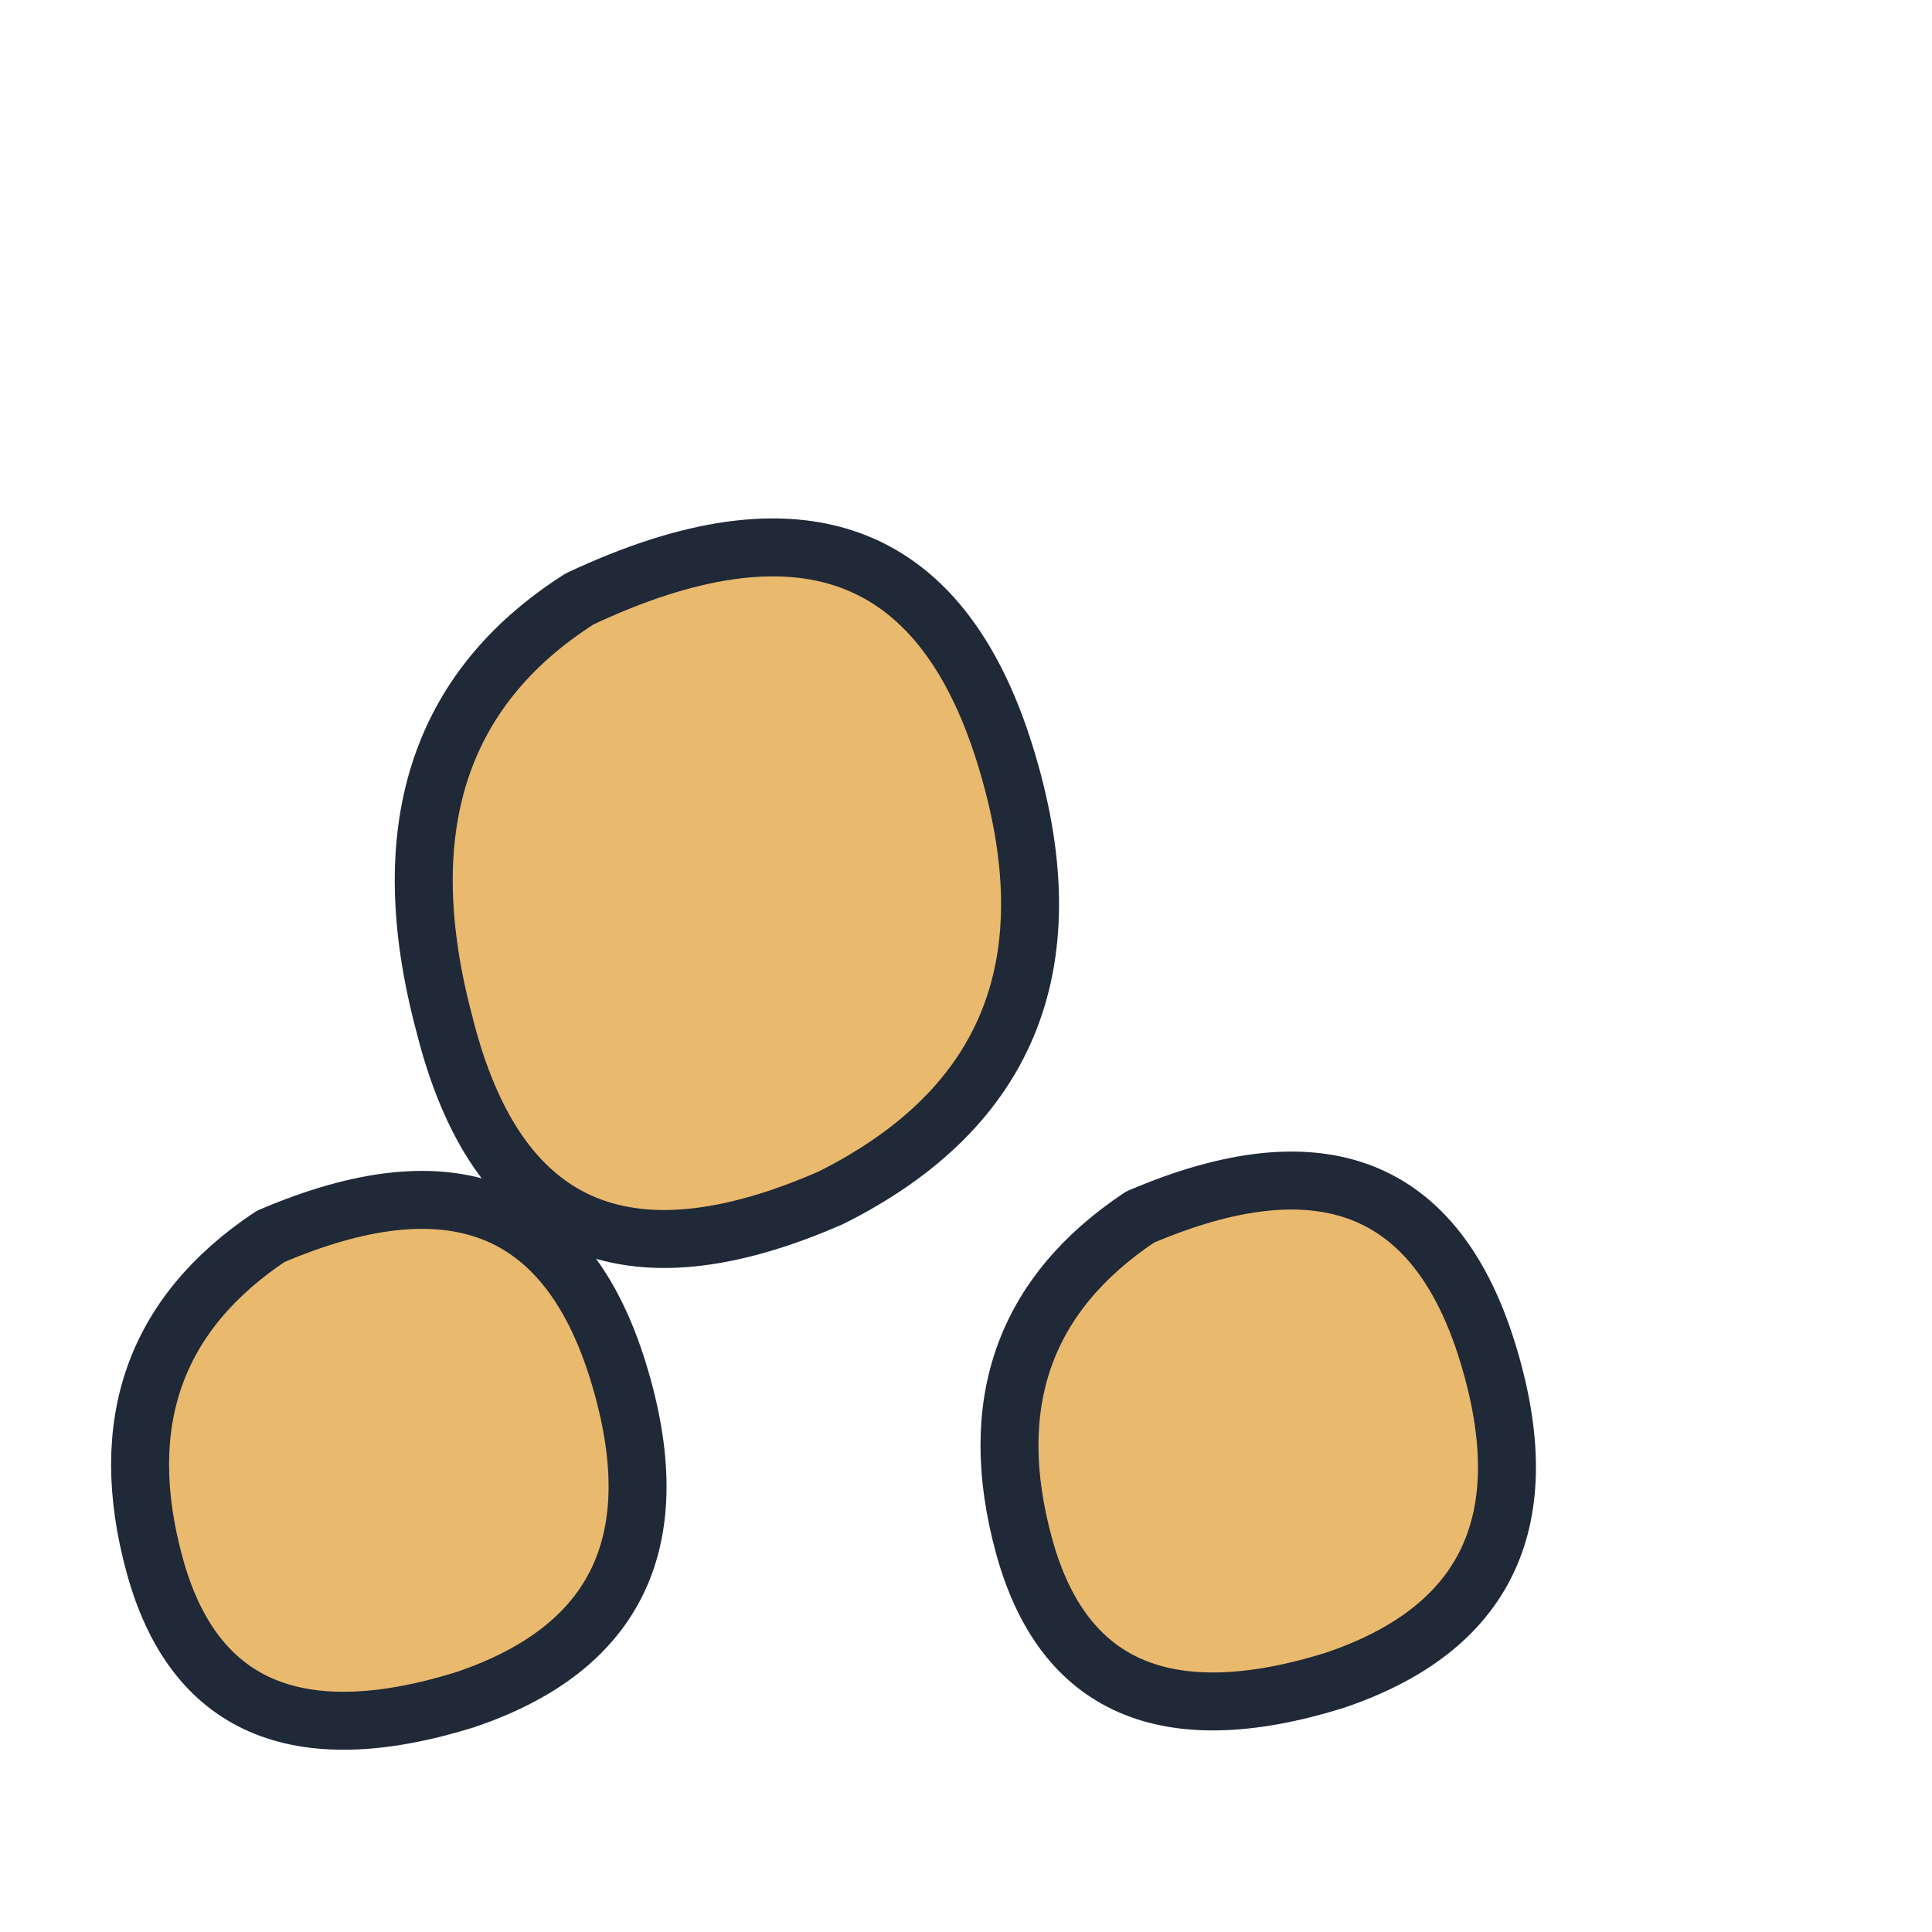
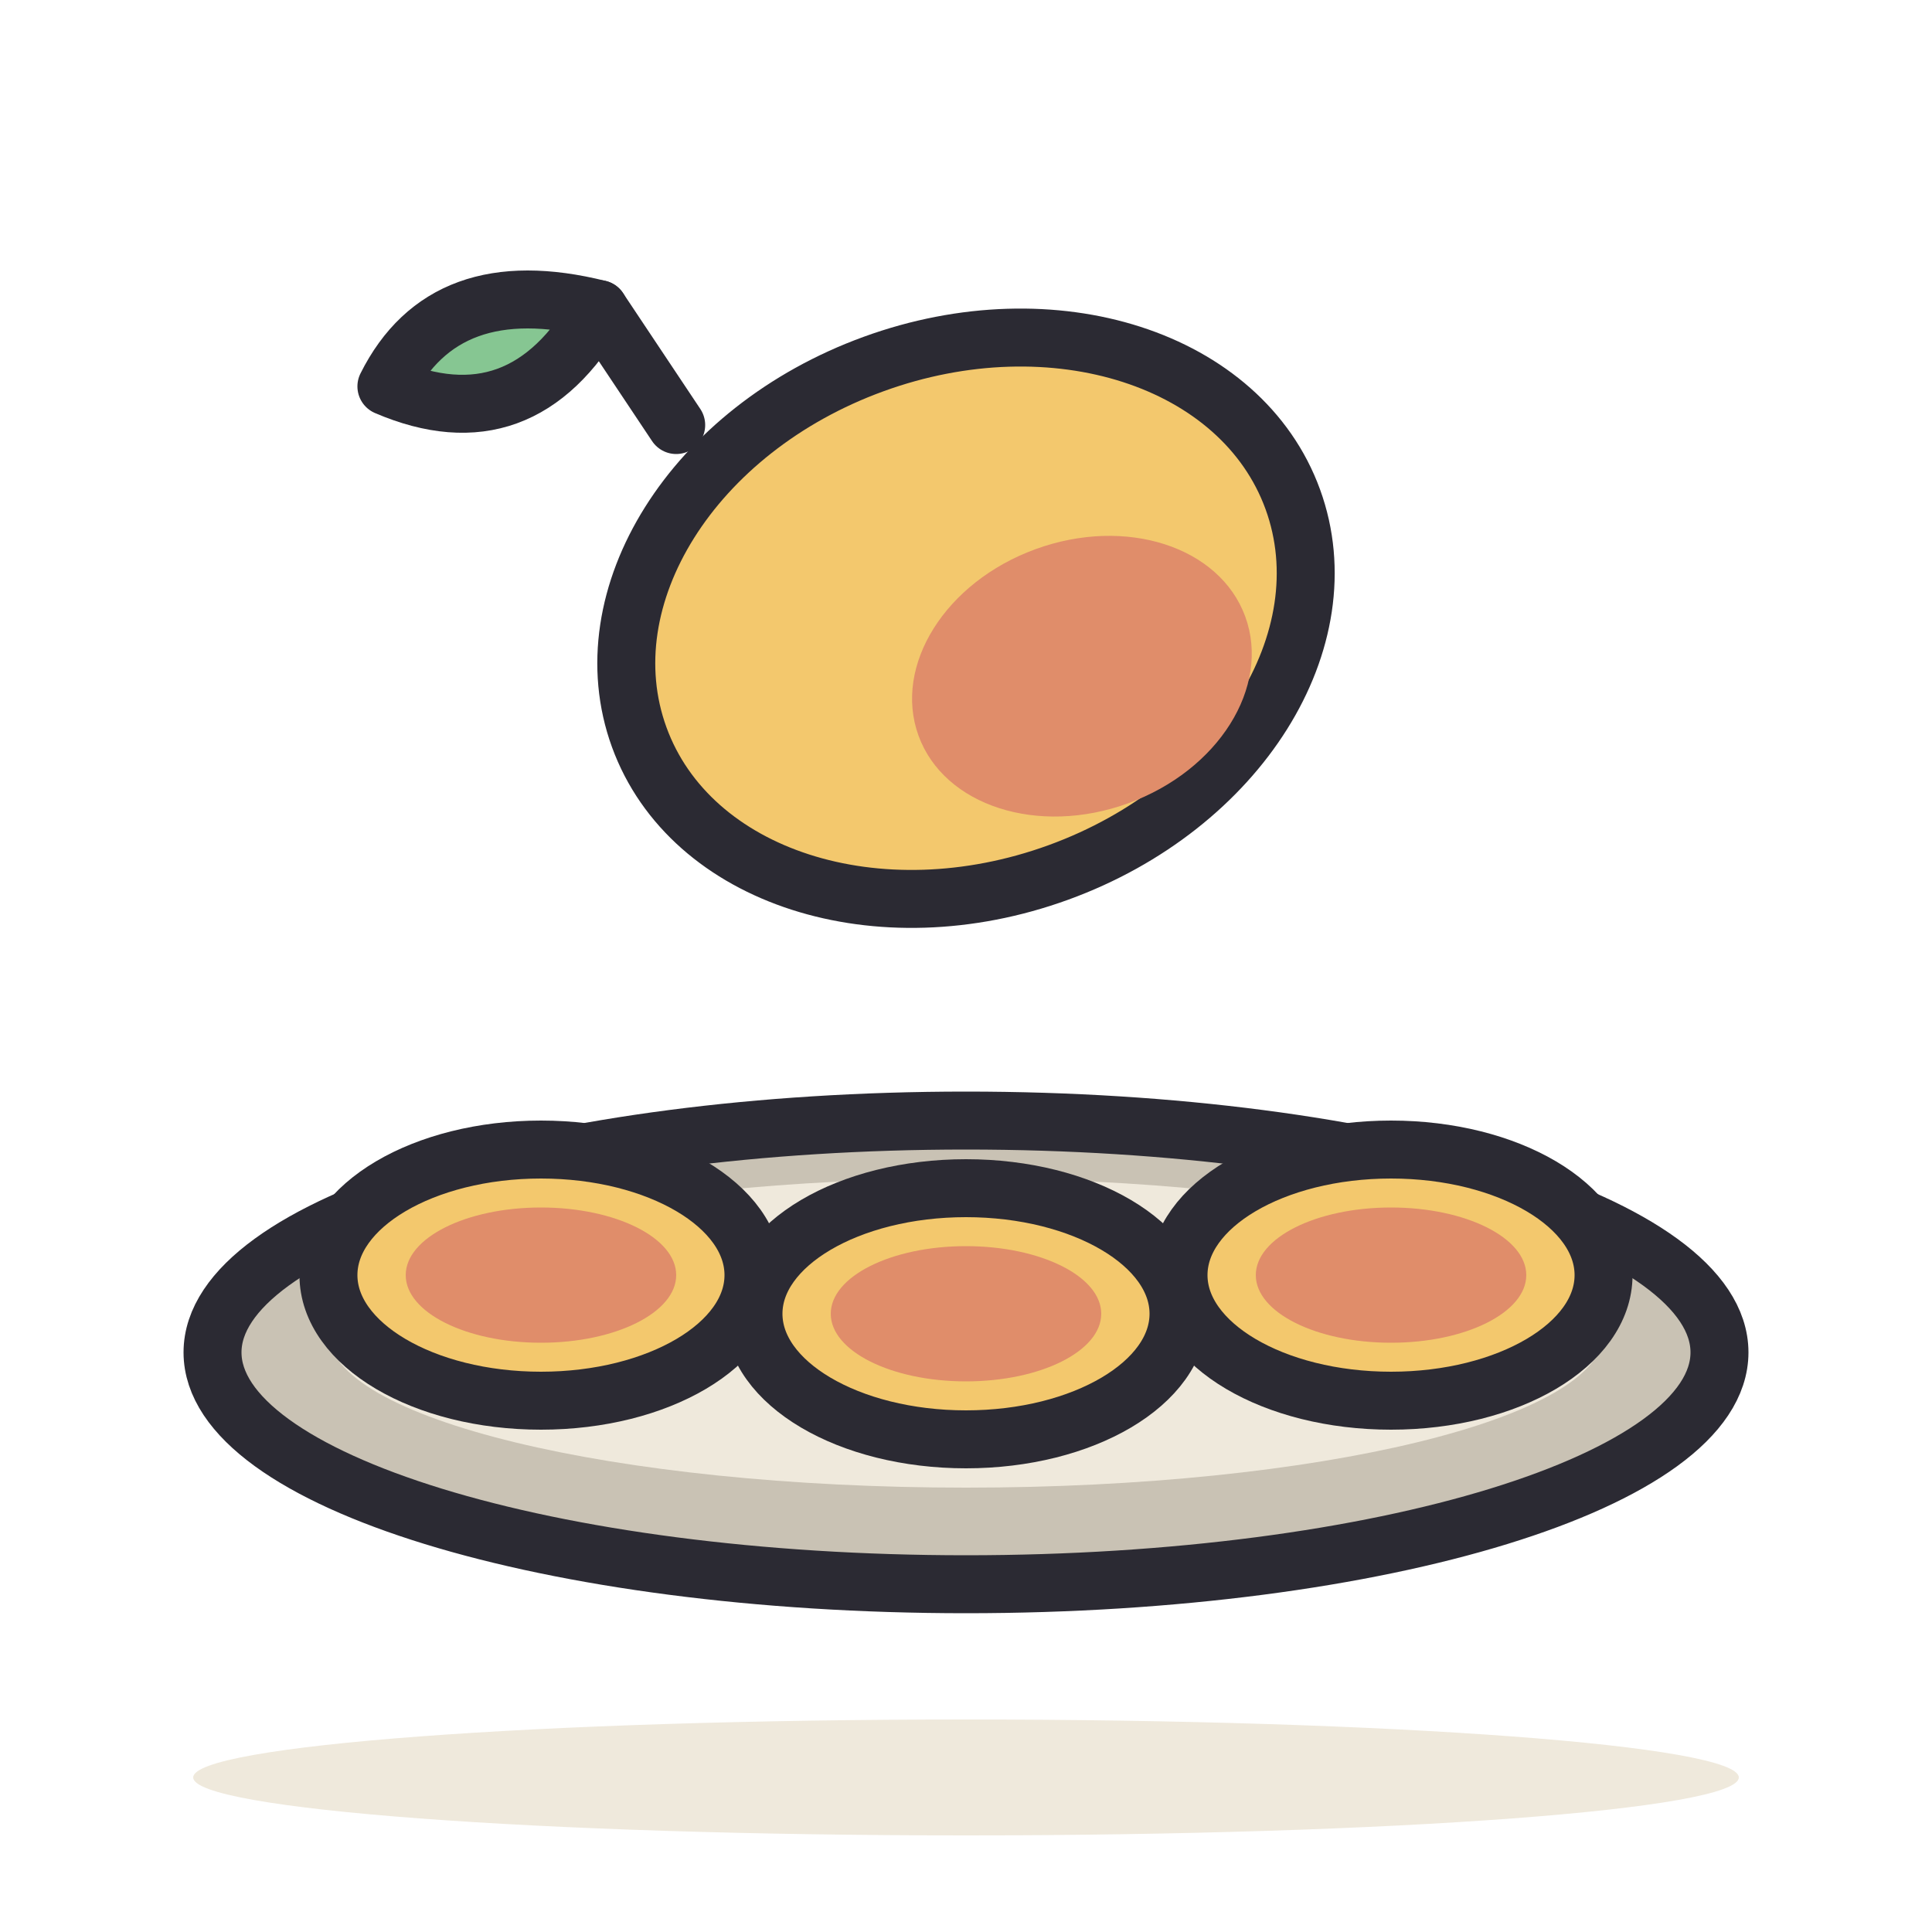
<svg xmlns="http://www.w3.org/2000/svg" viewBox="0 0 200 200" width="200" height="200" role="img" fill="none">
-   <g stroke="#1f2937" stroke-width="6" stroke-linejoin="round">
-     <path d="M60 62 q34 -16 44 16 q10 32 -18 46 q-32 14 -40 -18 q-8 -30 14 -44 z" fill="#e9b96e" />
-     <path d="M28 128 q28 -12 36 14 q8 26 -16 34 q-26 8 -32 -14 q-6 -22 12 -34 z" fill="#e9b96e" />
-     <path d="M118 126 q28 -12 36 14 q8 26 -16 34 q-26 8 -32 -14 q-6 -22 12 -34 z" fill="#e9b96e" />
-   </g>
+   <ellipse cx="100" cy="184" rx="80" ry="6" fill="#efe9dc" />
+   <ellipse cx="100" cy="64" rx="36" ry="28" transform="rotate(-20 100 64)" fill="#f3c86d" stroke="#2b2a33" stroke-width="6" stroke-linejoin="round" stroke-linecap="round" />
+   <ellipse cx="112" cy="70" rx="18" ry="14" transform="rotate(-20 112 70)" fill="#e08d6a" />
+   <line x1="70" y1="44" x2="62" y2="32" stroke="#2b2a33" stroke-width="6" stroke-linejoin="round" stroke-linecap="round" />
+   <path d="M62 32 q-16 -4 -22 8 q14 6 22 -8 z" fill="#86c692" stroke="#2b2a33" stroke-width="6" stroke-linejoin="round" stroke-linecap="round" />
+   <ellipse cx="100" cy="140" rx="78" ry="24" fill="#c9c2b4" stroke="#2b2a33" stroke-width="6" stroke-linejoin="round" stroke-linecap="round" />
+   <ellipse cx="100" cy="138" rx="66" ry="16" fill="#efe9dc" />
+   <ellipse cx="56" cy="132" rx="22" ry="13" fill="#f3c86d" stroke="#2b2a33" stroke-width="6" stroke-linejoin="round" stroke-linecap="round" />
+   <ellipse cx="56" cy="132" rx="14" ry="7" fill="#e08d6a" />
+   <ellipse cx="100" cy="136" rx="22" ry="13" fill="#f3c86d" stroke="#2b2a33" stroke-width="6" stroke-linejoin="round" stroke-linecap="round" />
+   <ellipse cx="100" cy="136" rx="14" ry="7" fill="#e08d6a" />
+   <ellipse cx="144" cy="132" rx="22" ry="13" fill="#f3c86d" stroke="#2b2a33" stroke-width="6" stroke-linejoin="round" stroke-linecap="round" />
+   <ellipse cx="144" cy="132" rx="14" ry="7" fill="#e08d6a" />
</svg>
